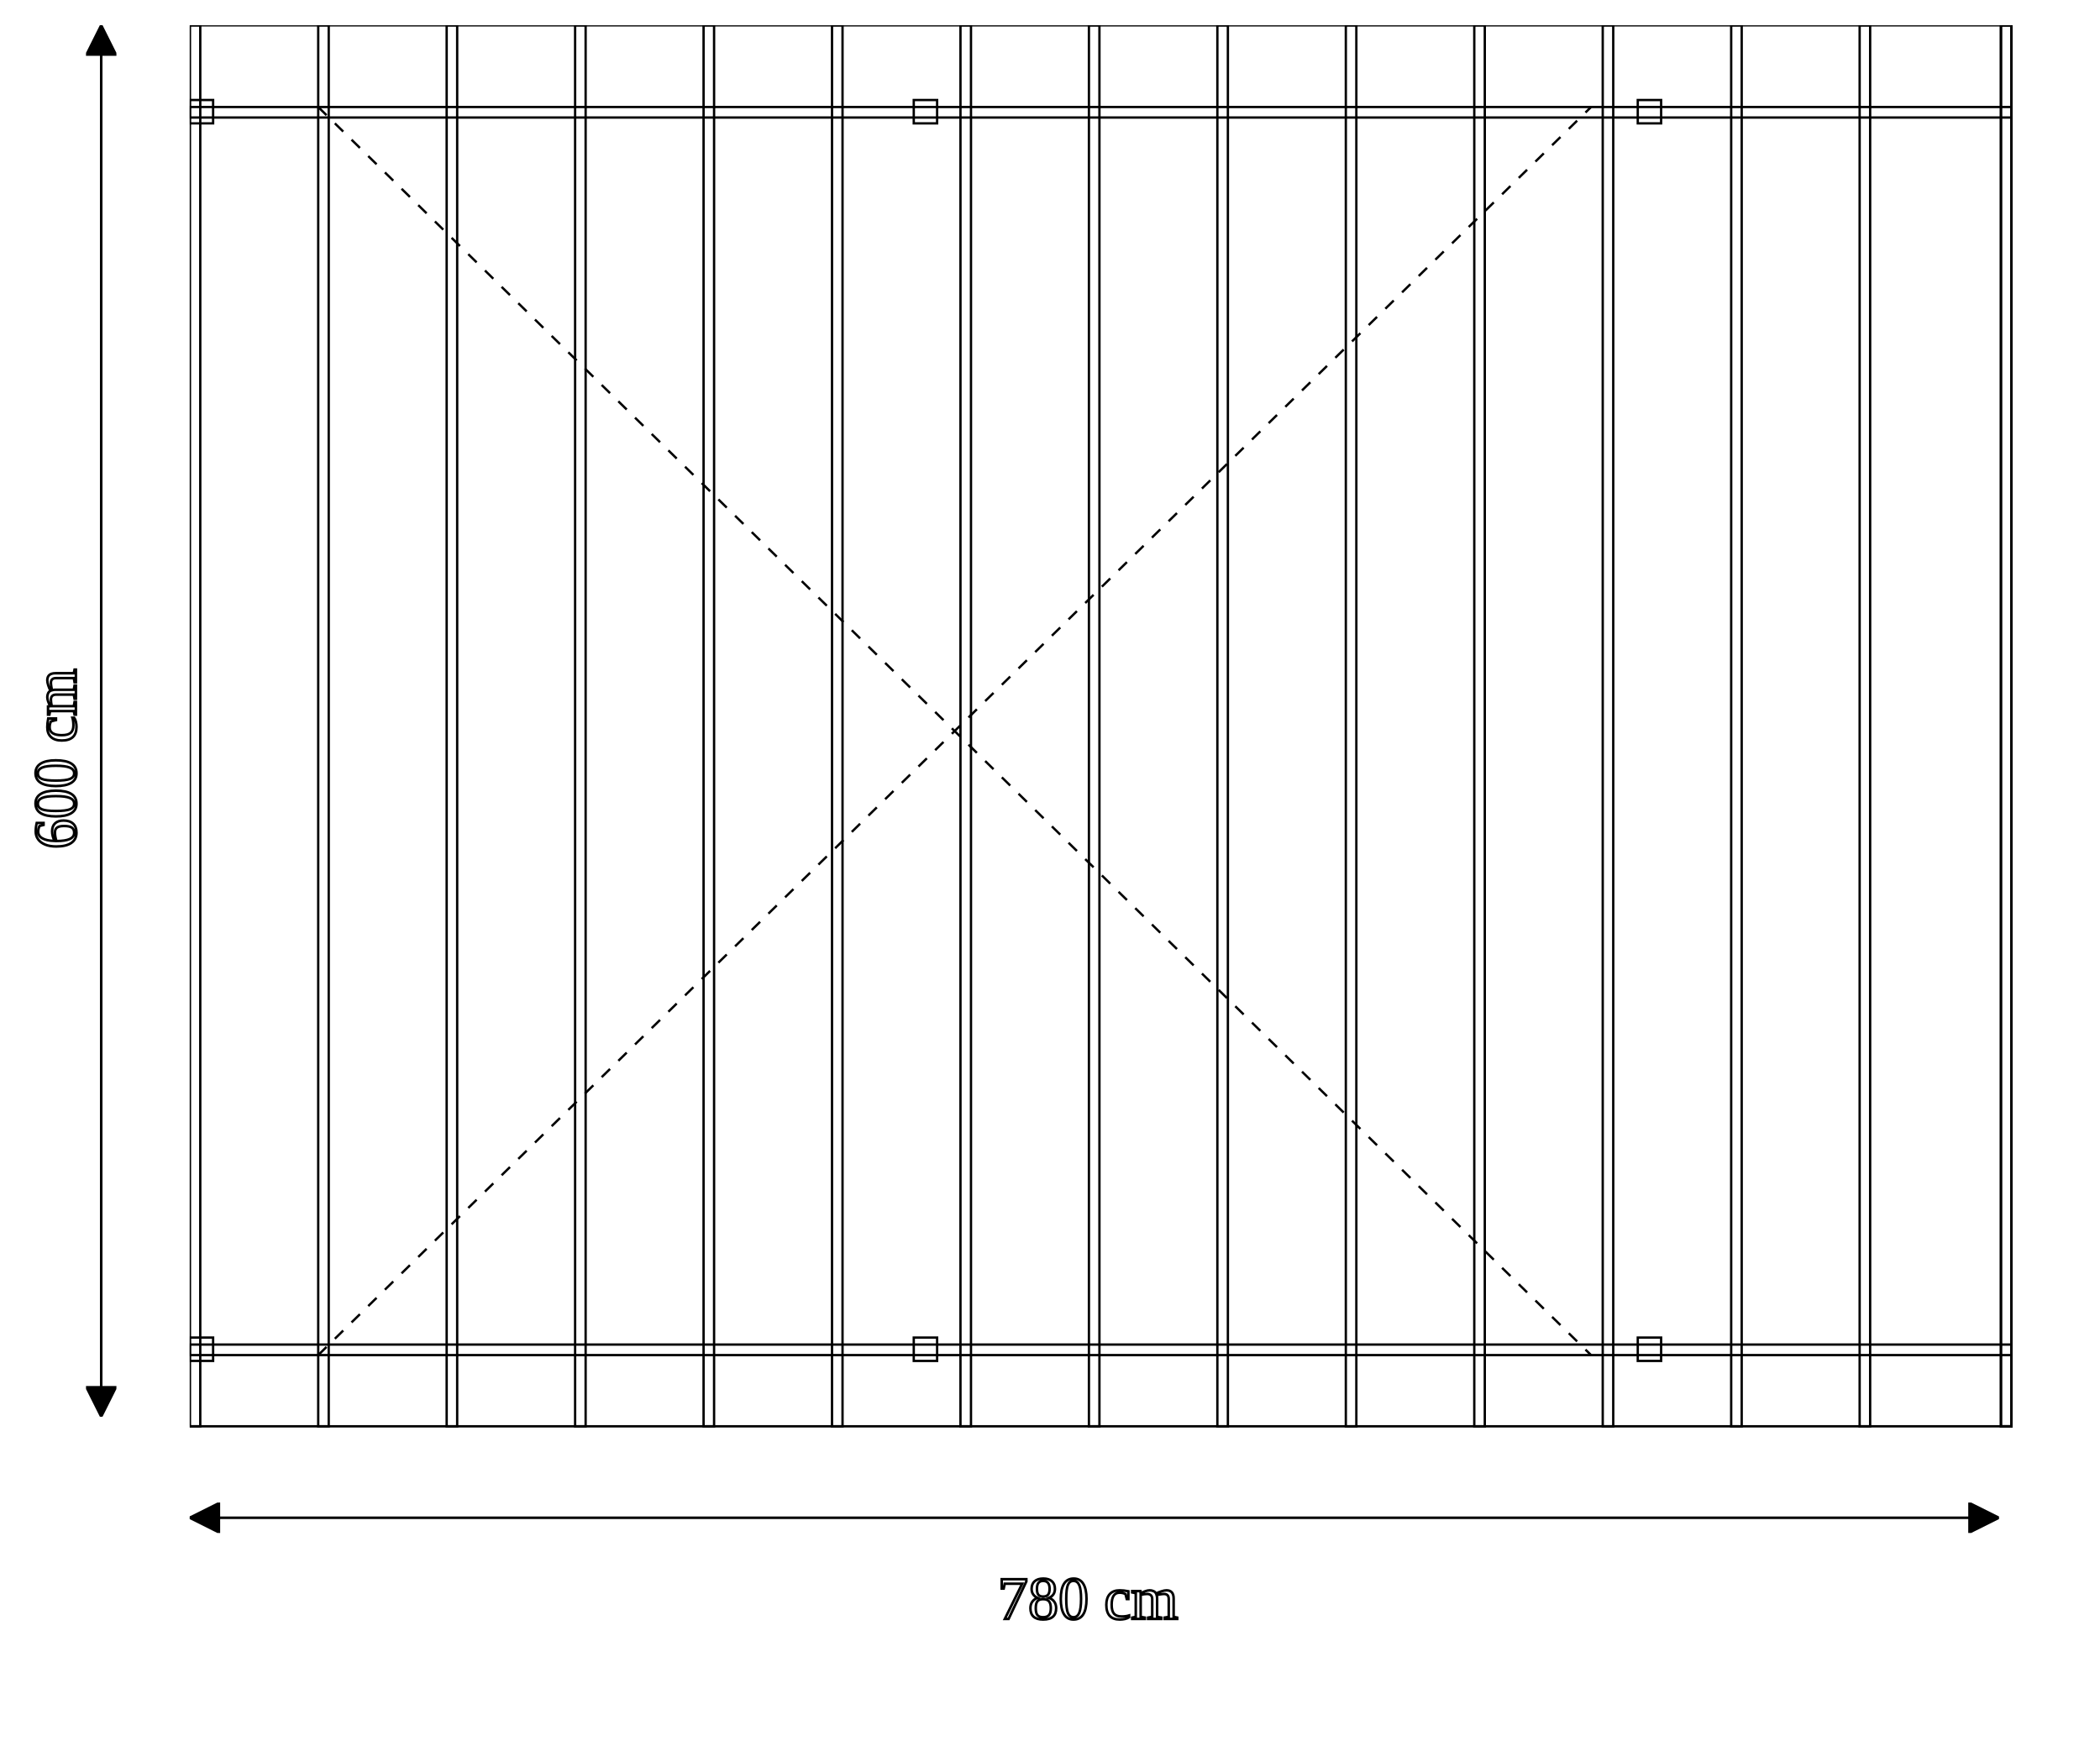
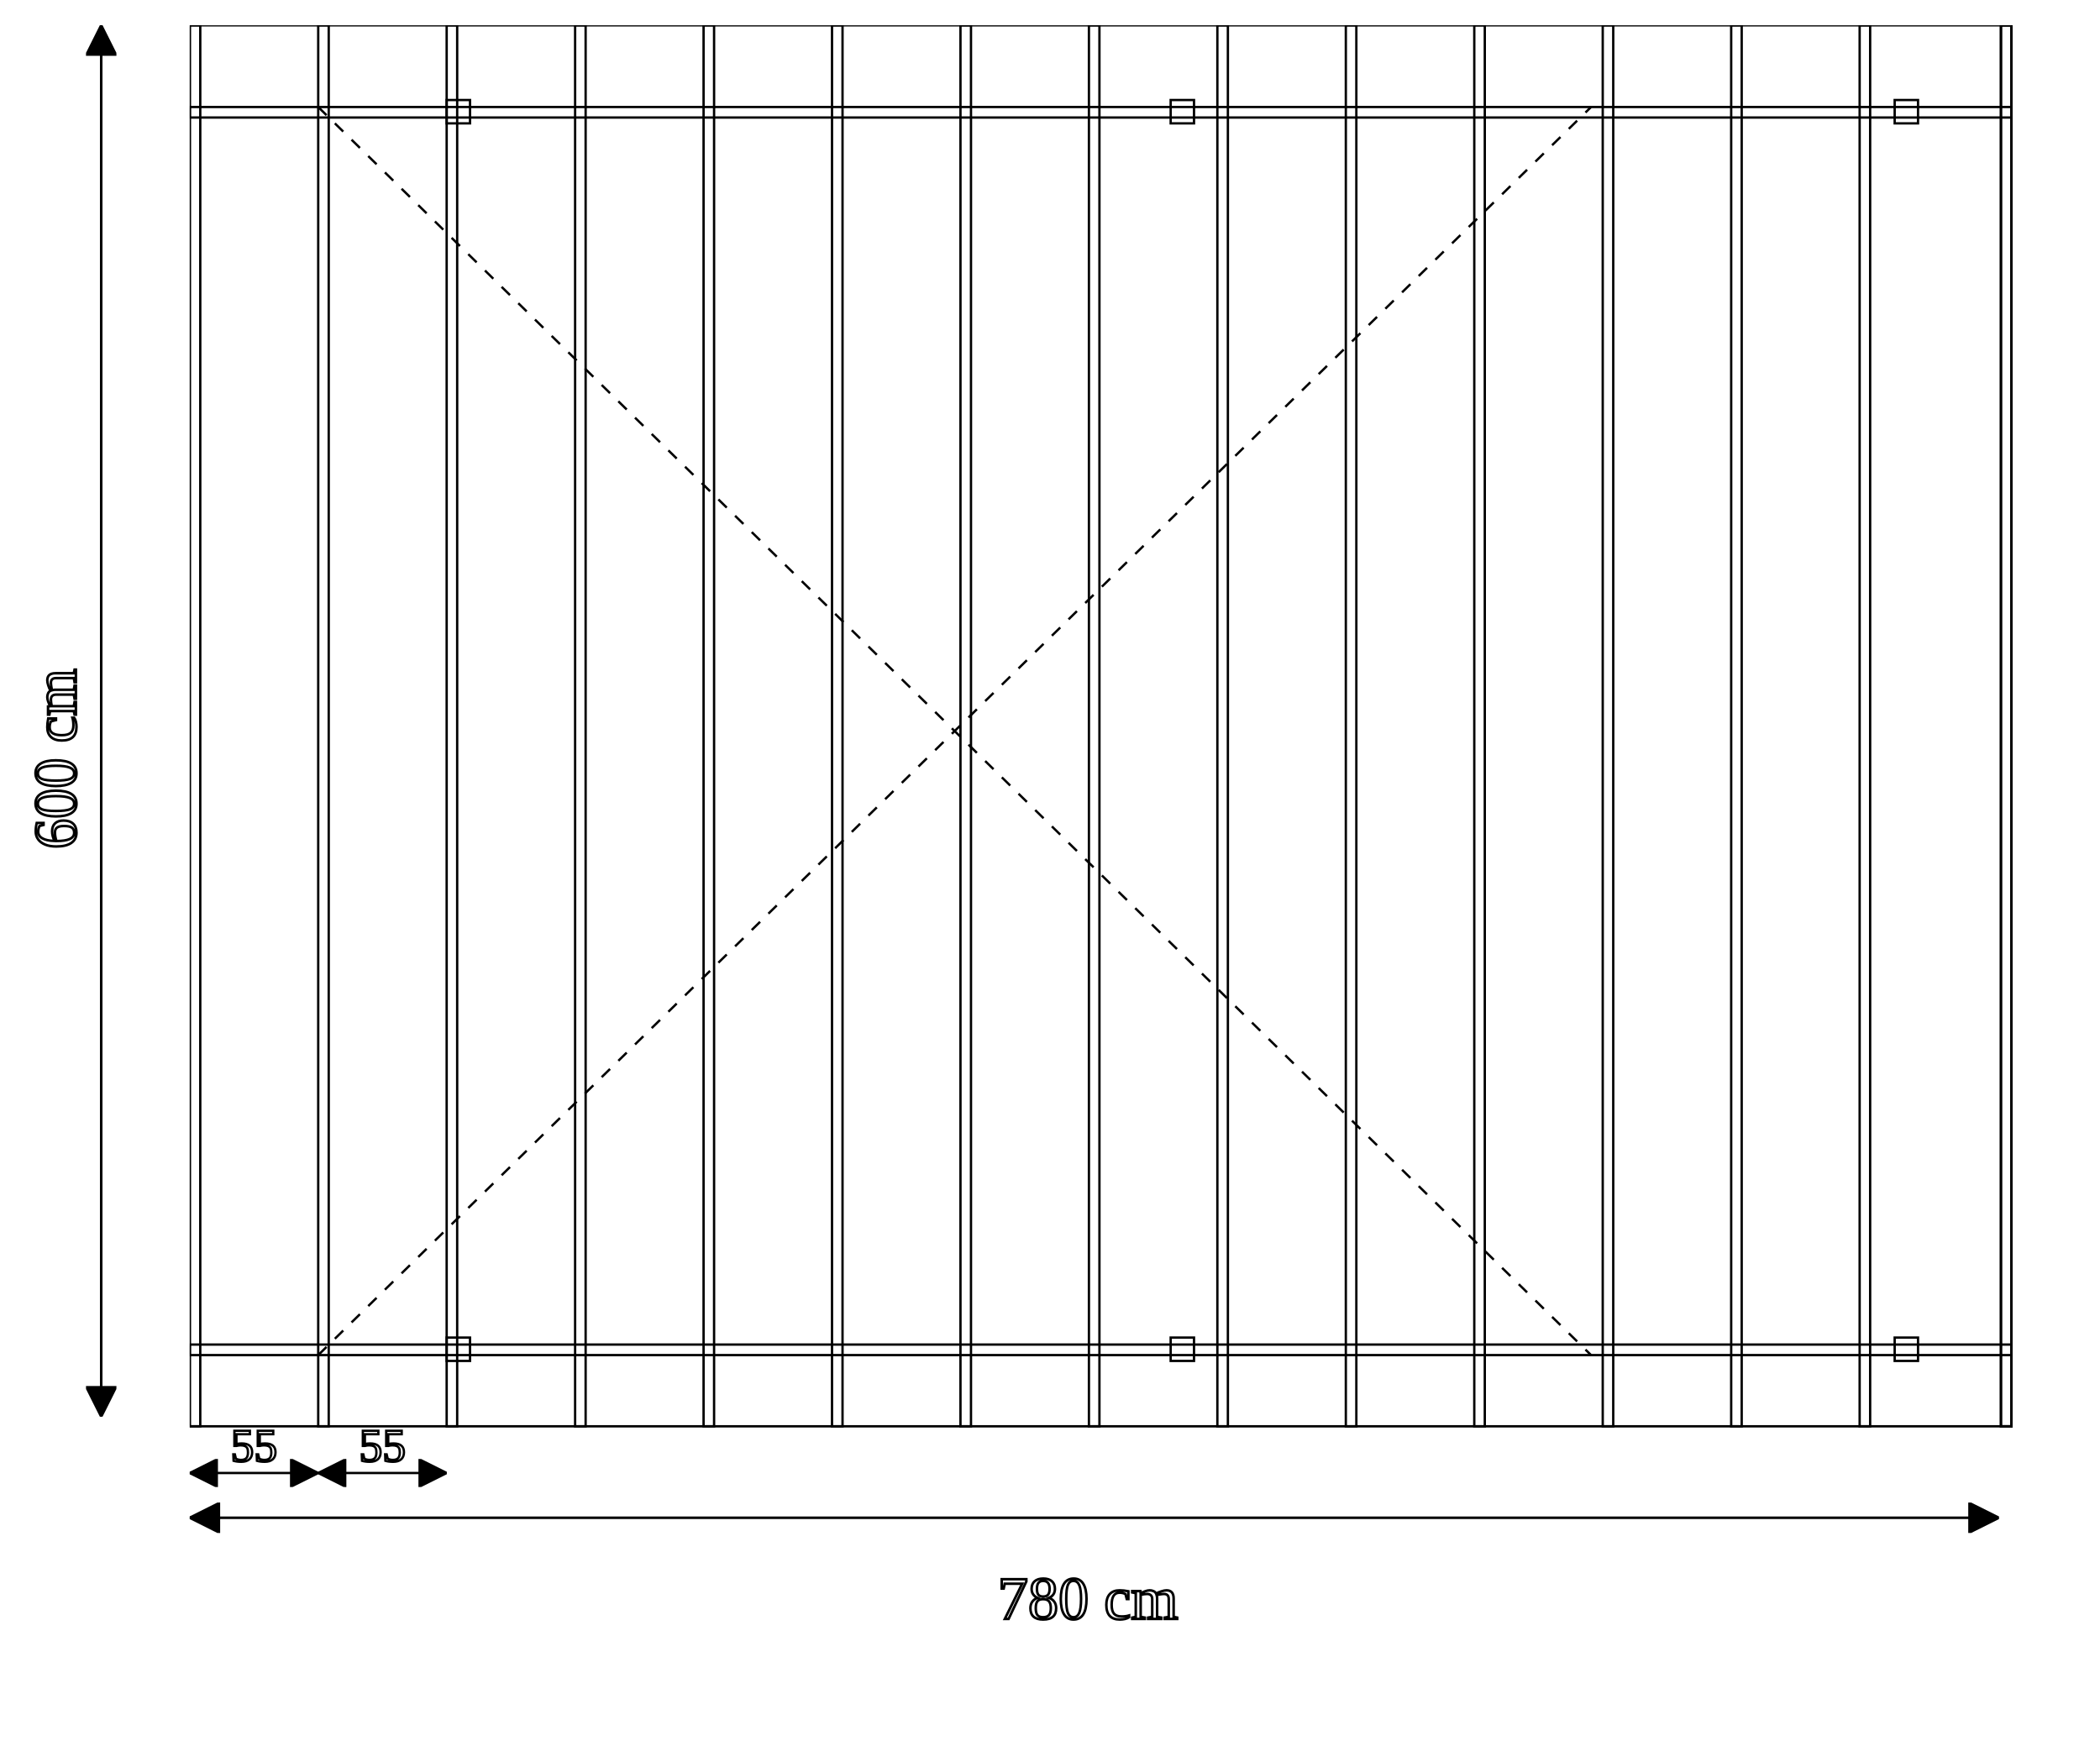
<svg xmlns="http://www.w3.org/2000/svg" class="svg-render" width="830" height="690" viewBox="0 0 830 690" preserveAspectRatio="xMinYMin" stroke="#000000" fill="none">
  <defs>
    <marker id="beginArrow" markerWidth="12" markerHeight="12" refX="0" refY="6" orient="auto" fill="#000000">
      <path d="M0,6 L12,0 L12,12 L0,6" />
    </marker>
    <marker id="endArrow" markerWidth="12" markerHeight="12" refX="12" refY="6" orient="auto" fill="#000000">
      <path d="M0,0 L12,6 L0,12 L0,0 " />
    </marker>
  </defs>
  <line class="arrow-visuals" x1="40" y1="10" x2="40" y2="560" stroke="#000000" marker-start="url(#beginArrow)" marker-end="url(#endArrow)" />
  <line class="arrow-visuals" x1="75" y1="600" x2="790" y2="600" stroke="#000000" marker-start="url(#beginArrow)" marker-end="url(#endArrow)" />
  <text font-size="24" style="text-anchor: middle" transform="translate(30,300) rotate(-90)">600 cm</text>
  <text font-size="24" style="text-anchor: middle" x="430" y="640">780 cm</text>
  <svg x="75" y="10" width="780" height="600" viewBox="0 0 830 650" preserveAspectRatio="xMinYMin">
    <rect x="0" y="0" height="600" width="780" stroke="#000000" fill="none" />
    <rect x="0" y="35" height="4.5" width="780" stroke="#000000" fill="none" />
    <rect x="0" y="565" height="4.5" width="780" stroke="#000000" fill="none" />
    <rect x="0.0" y="0" width="4.5" height="600" />
+     <line x1="0.0" y1="620.0" x2="55.0" y2="620.0" stroke="#000" marker-start="url(#beginArrow)" marker-end="url(#endArrow)" />
+     <text x="27.5" y="615.0" font-size="20" text-anchor="middle">55</text>
    <rect x="55.0" y="0" width="4.5" height="600" />
+     <line x1="55.0" y1="620.0" x2="110.0" y2="620.0" stroke="#000" marker-start="url(#beginArrow)" marker-end="url(#endArrow)" />
+     <text x="82.5" y="615.0" font-size="20" text-anchor="middle">55</text>
    <rect x="110.0" y="0" width="4.5" height="600" />
    <rect x="165.0" y="0" width="4.5" height="600" />
    <rect x="220.0" y="0" width="4.5" height="600" />
    <rect x="275.0" y="0" width="4.5" height="600" />
    <rect x="330.0" y="0" width="4.5" height="600" />
    <rect x="385.0" y="0" width="4.5" height="600" />
    <rect x="440.0" y="0" width="4.5" height="600" />
    <rect x="495.0" y="0" width="4.5" height="600" />
    <rect x="550.0" y="0" width="4.5" height="600" />
    <rect x="605.0" y="0" width="4.5" height="600" />
    <rect x="660.0" y="0" width="4.5" height="600" />
    <rect x="715.0" y="0" width="4.5" height="600" />
    <rect x="775.5" y="0" width="4.5" height="600" />
    <rect x="775.5" y="0" height="600" width="4.5" stroke="#000000" fill="none" />
    <line class="svg-cross" x1="55" y1="35" x2="600" y2="569.5" stroke="#000000" stroke-dasharray="5,5" />
    <line class="svg-cross" x1="55" y1="569.5" x2="600" y2="35" stroke="#000000" stroke-dasharray="5,5" />
-     <rect x="0" y="32" width="10" height="10" />
-     <rect x="0" y="562" width="10" height="10" />
-     <rect x="310" y="32" width="10" height="10" />
-     <rect x="310" y="562" width="10" height="10" />
-     <rect x="620" y="32" width="10" height="10" />
-     <rect x="620" y="562" width="10" height="10" />
+     <rect x="110" y="32" width="10" height="10" />
+     <rect x="110" y="562" width="10" height="10" />
+     <rect x="420" y="32" width="10" height="10" />
+     <rect x="420" y="562" width="10" height="10" />
+     <rect x="730" y="32" width="10" height="10" />
+     <rect x="730" y="562" width="10" height="10" />
  </svg>
</svg>
